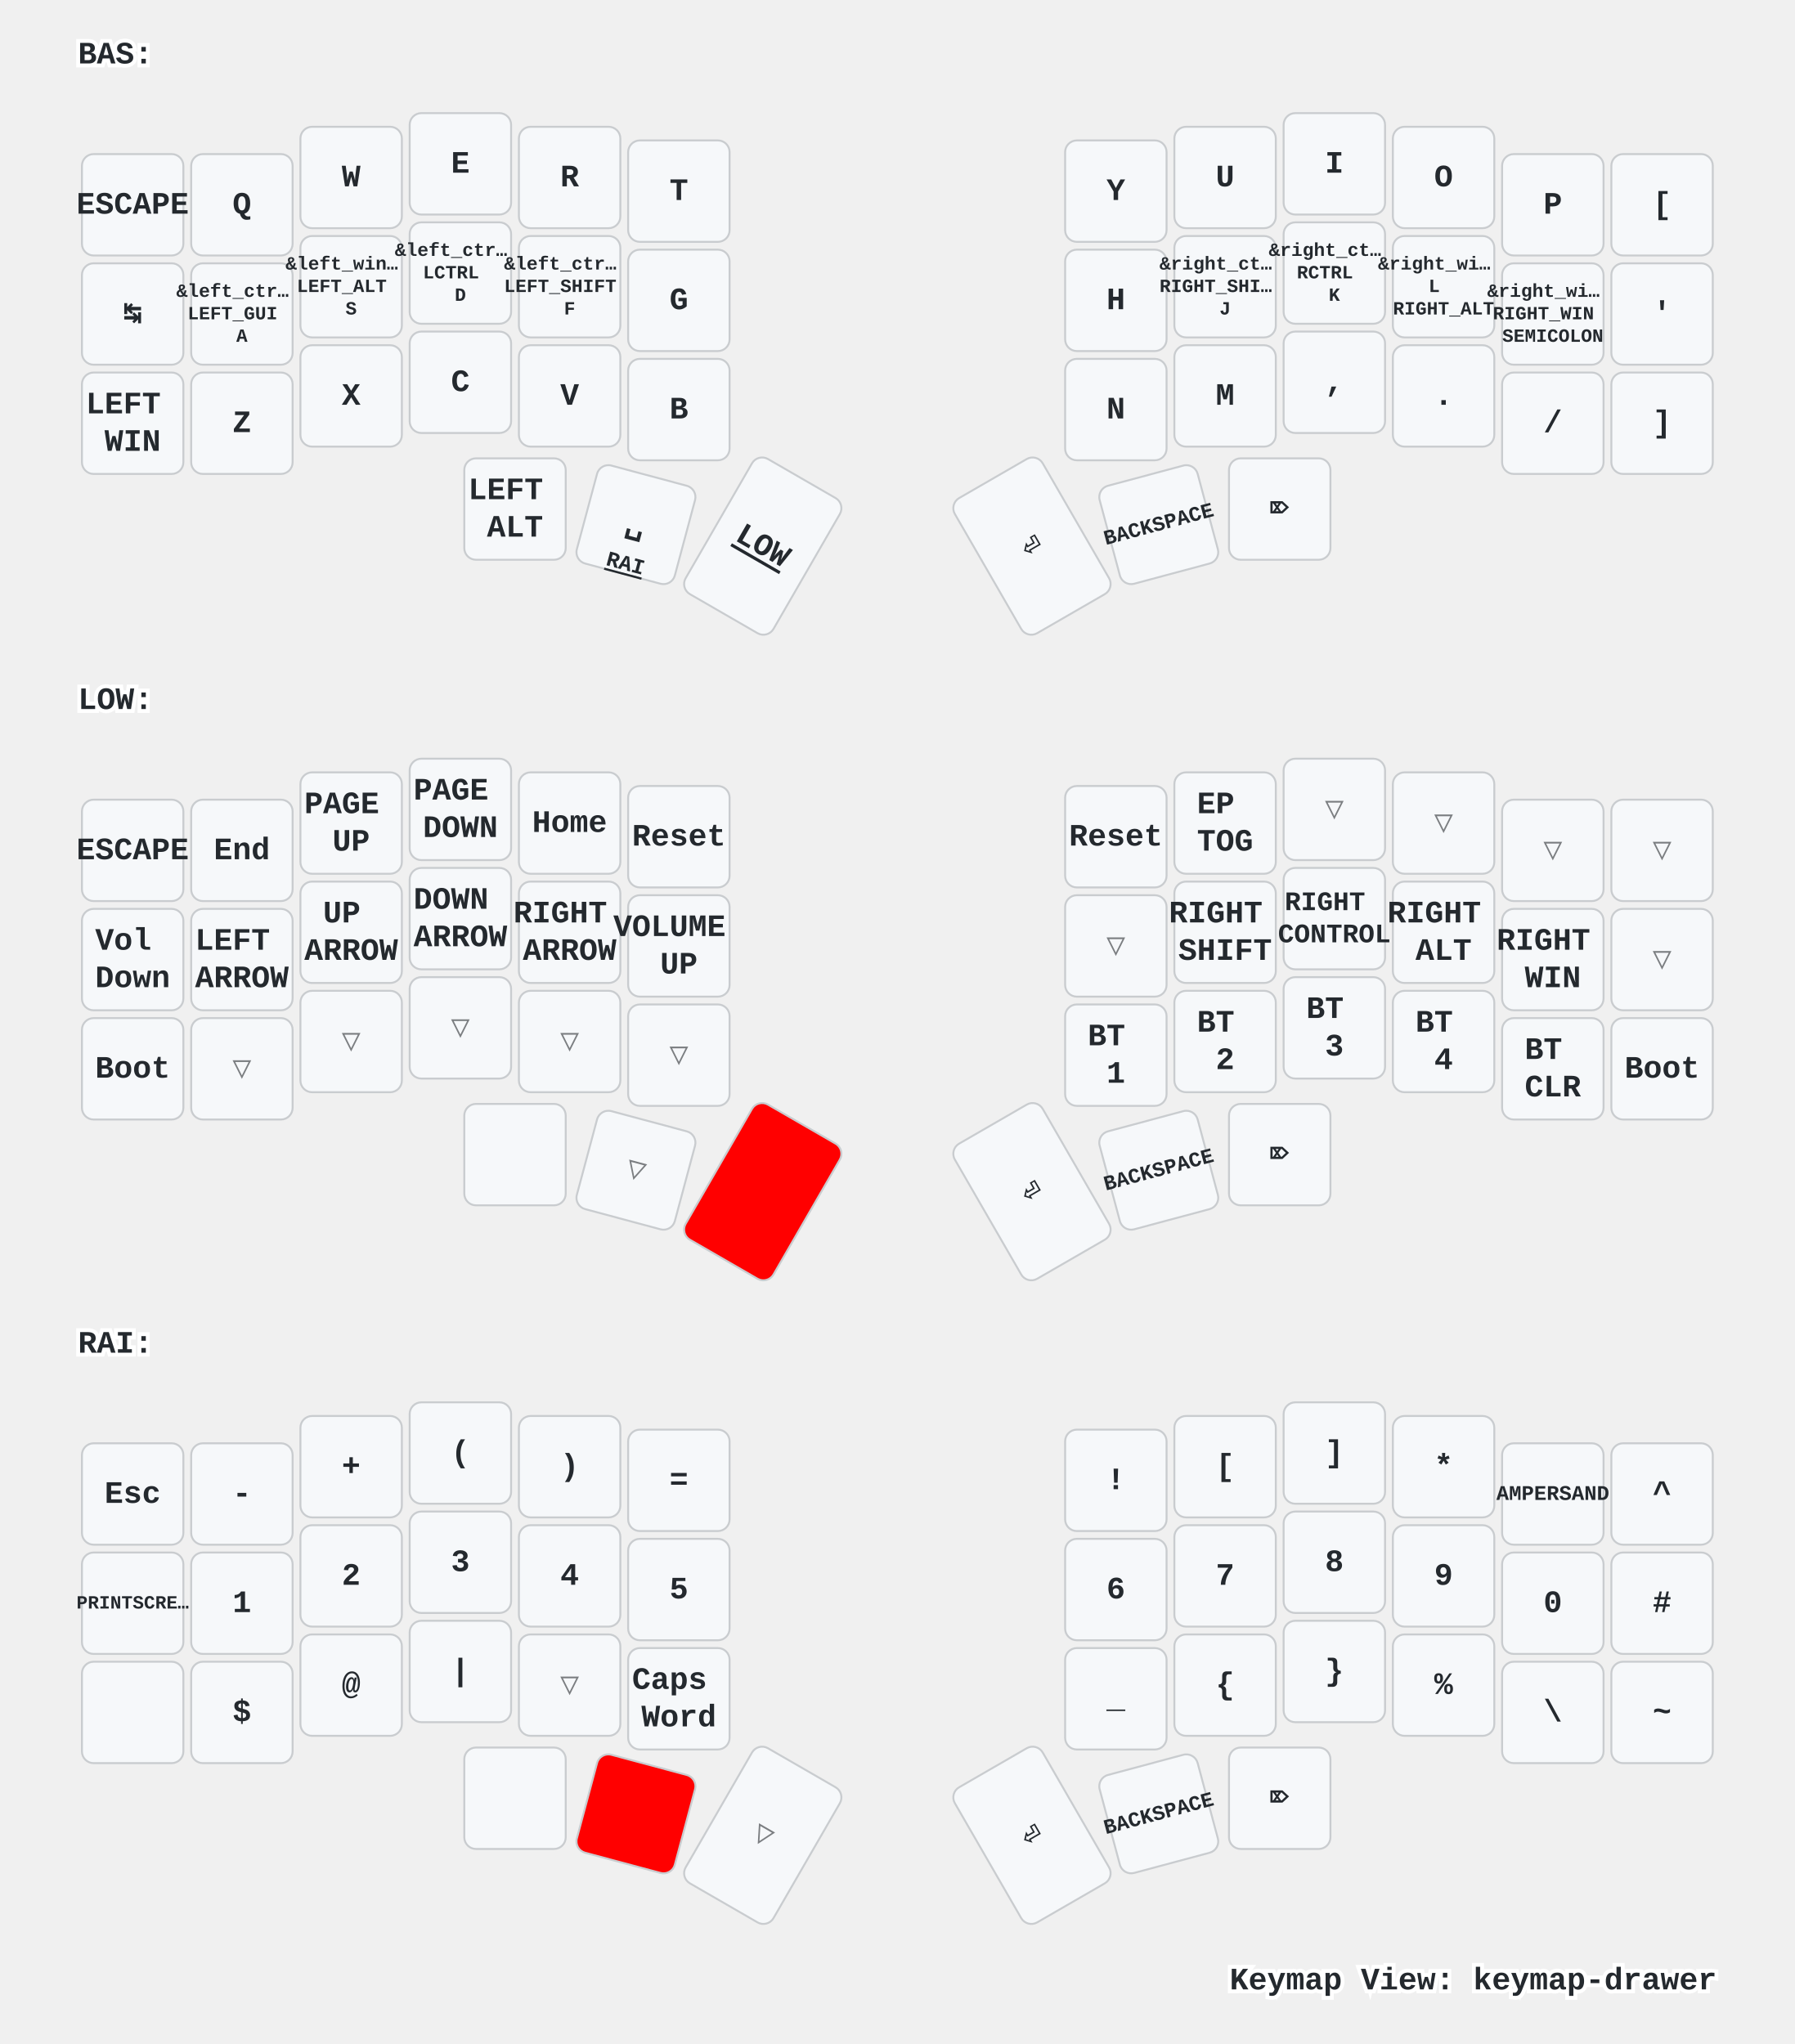
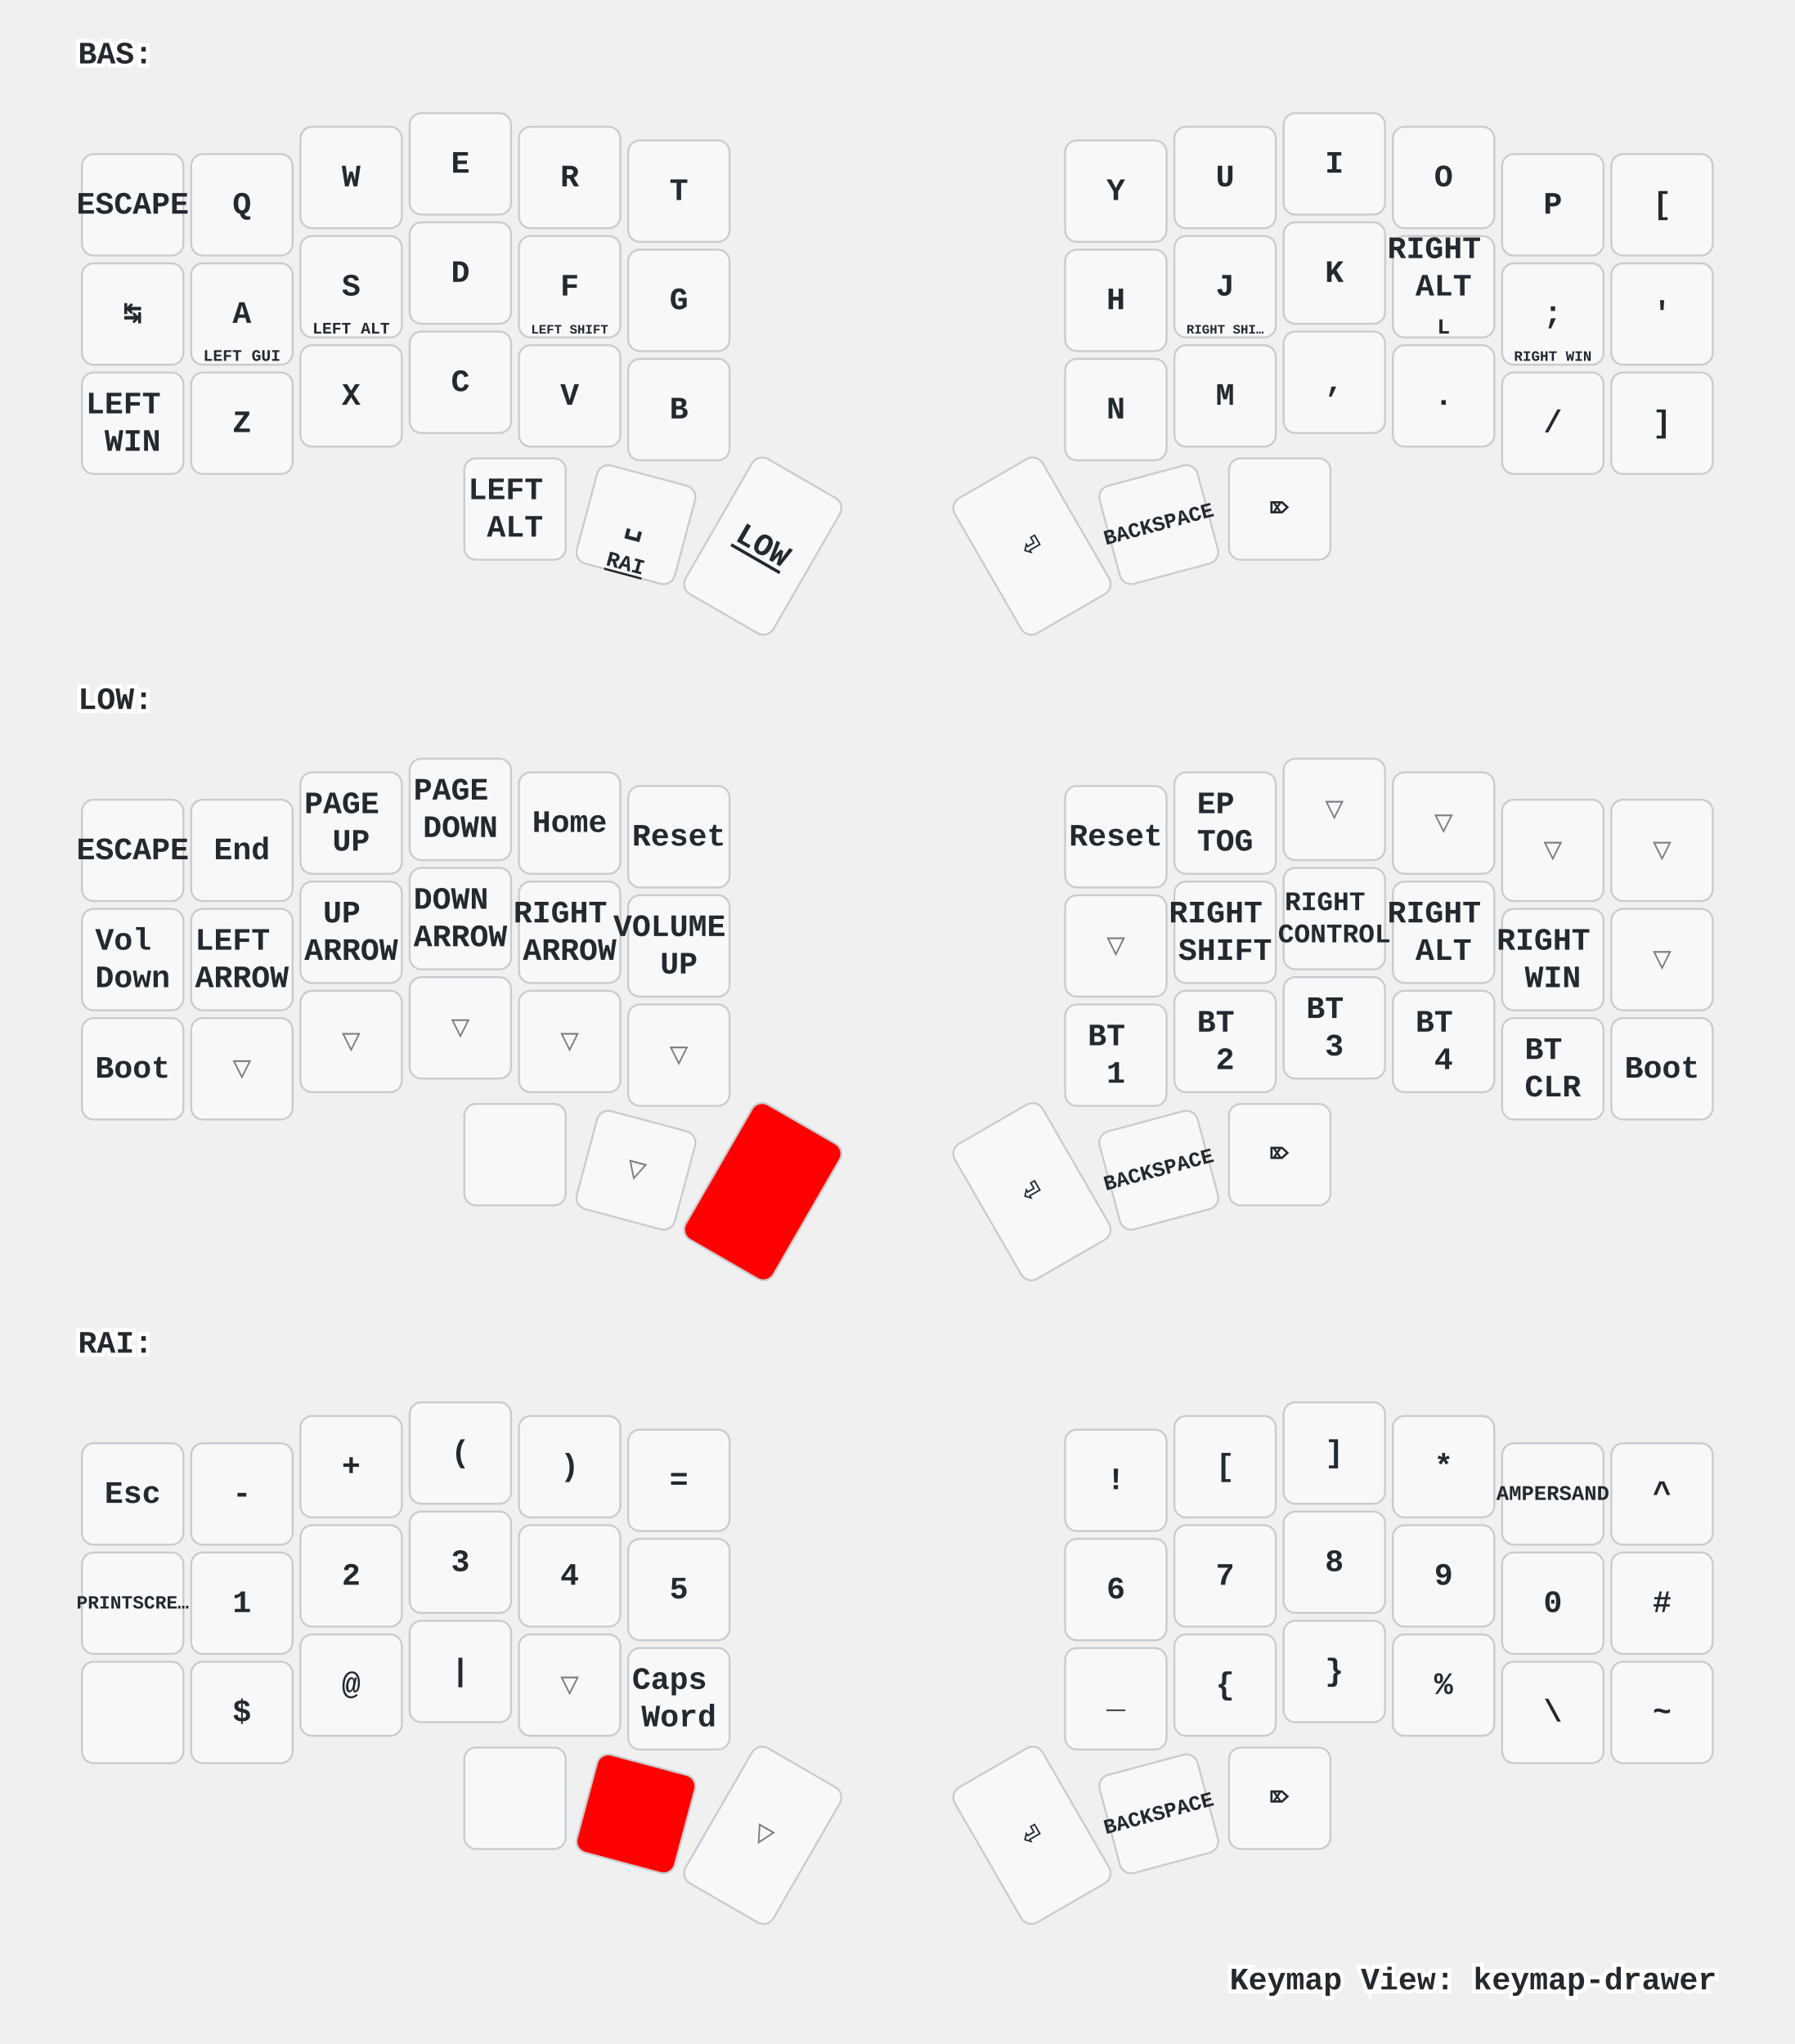
<svg xmlns="http://www.w3.org/2000/svg" xmlns:xlink="http://www.w3.org/1999/xlink" width="920" height="1048" viewBox="0 0 920 1048" class="keymap">
  <defs>/* start glyphs */
<svg id="mdi:apple-keyboard-command">
      <svg id="mdi-apple-keyboard-command" viewBox="0 0 24 24">
        <path d="M6,2A4,4 0 0,1 10,6V8H14V6A4,4 0 0,1 18,2A4,4 0 0,1 22,6A4,4 0 0,1 18,10H16V14H18A4,4 0 0,1 22,18A4,4 0 0,1 18,22A4,4 0 0,1 14,18V16H10V18A4,4 0 0,1 6,22A4,4 0 0,1 2,18A4,4 0 0,1 6,14H8V10H6A4,4 0 0,1 2,6A4,4 0 0,1 6,2M16,18A2,2 0 0,0 18,20A2,2 0 0,0 20,18A2,2 0 0,0 18,16H16V18M14,10H10V14H14V10M6,16A2,2 0 0,0 4,18A2,2 0 0,0 6,20A2,2 0 0,0 8,18V16H6M8,6A2,2 0 0,0 6,4A2,2 0 0,0 4,6A2,2 0 0,0 6,8H8V6M18,8A2,2 0 0,0 20,6A2,2 0 0,0 18,4A2,2 0 0,0 16,6V8H18Z" />
+       </svg>
+     </svg>
+     <svg id="mdi:apple-keyboard-control">
+       <svg id="mdi-apple-keyboard-control" viewBox="0 0 24 24">
+         <path d="M19.78,11.78L18.36,13.19L12,6.83L5.64,13.19L4.22,11.78L12,4L19.78,11.78Z" />
      </svg>
    </svg>
    <svg id="mdi:apple-keyboard-shift">
      <svg id="mdi-apple-keyboard-shift" viewBox="0 0 24 24">
        <path d="M15,18V12H17.17L12,6.83L6.83,12H9V18H15M12,4L22,14H17V20H7V14H2L12,4Z" />
      </svg>
    </svg>
  </defs>/* end glyphs */
<style>/* inherit to force styles through use tags */
svg path {
    fill: inherit;
}

/* font and background color specifications */
svg.keymap {
    font-family: SFMono-Regular,Consolas,Liberation Mono,Menlo,monospace;
    font-size: 14px;
    font-kerning: normal;
    text-rendering: optimizeLegibility;
    fill: #24292e;
}

/* default key styling */
rect.key {
    fill: #f6f8fa;
}

rect.key, rect.combo {
    stroke: #c9cccf;
    stroke-width: 1;
}

/* default key side styling, only used is draw_key_sides is set */
rect.side {
    filter: brightness(90%);
}

/* color accent for combo boxes */
rect.combo, rect.combo-separate {
    fill: #cdf;
}

/* color accent for held keys */
rect.held, rect.combo.held {
    fill: #fdd;
}

/* color accent for ghost (optional) keys */
rect.ghost, rect.combo.ghost {
    stroke-dasharray: 4, 4;
    stroke-width: 2;
}

text {
    text-anchor: middle;
    dominant-baseline: middle;
}

/* styling for layer labels */
text.label {
    font-weight: bold;
    text-anchor: start;
    stroke: white;
    stroke-width: 4;
    paint-order: stroke;
}

/* styling for optional footer */
text.footer {
    text-anchor: end;
    dominant-baseline: auto;
    stroke: white;
    stroke-width: 4;
    paint-order: stroke;
}

/* styling for combo tap, and key non-tap label text */
text.combo, text.hold, text.shifted, text.left, text.right {
    font-size: 11px;
}

text.hold {
    text-anchor: middle;
    dominant-baseline: auto;
}

text.shifted {
    text-anchor: middle;
    dominant-baseline: hanging;
}

text.left {
    text-anchor: start;
}

text.right {
    text-anchor: end;
}

text.layer-activator {
    text-decoration: underline;
}

/* styling for hold/shifted label text in combo box */
text.combo.hold, text.combo.shifted, text.combo.left, text.combo.right {
    font-size: 8px;
}

/* lighter symbol for transparent keys */
text.trans {
    fill: #7b7e81;
}

/* styling for combo dendrons */
path.combo {
    stroke-width: 1;
    stroke: gray;
    fill: none;
}

/* Start Tabler Icons Cleanup */
/* cannot use height/width with glyphs */
.icon-tabler &gt; path {
    fill: inherit;
    stroke: inherit;
    stroke-width: 2;
}
/* hide tabler's default box */
.icon-tabler &gt; path[stroke="none"][fill="none"] {
    visibility: hidden;
}
/* End Tabler Icons Cleanup */

/* For default sytles, see https://github.com/caksoylar/keymap-drawer/blob/main/keymap_drawer/config.py#L85 */

svg.keymap {
  font-family: Ubuntu Mono, Inconsolata, Consolas, Liberation Mono, Menlo, monospace;
  font-size: 16px;
  font-weight: bold;
  text-rendering: optimizeLegibility;
}

/* Color accent for held keys
red = #f00
green = #0f0
blue = #00f
yellow = #ff0
cyan = #0ff
magenta = #f0f
white = #fff
black = #000
grey = #888
light grey = #ccc
#ffc
*/
rect.held, rect.combo.held {
    fill: #f00;
}

/* Technique borrowed and extended from https://github.com/englmaxi/zmk-config/blob/master/keymap-drawer/config.yaml */
.sym_sub_text.tap {
  translate: -5px 2px;
  font-size: 20px;
}
.sym_sub_text.shifted {
  translate: 10px 13px;
  font-size: 10px;
  opacity: 1.0;
}
.combo.sym_sub_text.tap {
  translate: -1px 1px;
}
.combo.sym_sub_text.shifted {
  translate: 7px 5px;
  font-size: 10px;
  opacity: 1.0;
}

/* Toggle */
.toggle.shifted {
  translate: -10px 12px;
}

.toggle.hold {
  translate: 13px -23px;
}

/* Variant for tap-dances */
.tap_dance.tap {
  translate: -7px 0px;
  font-size: 12px;
}
.tap_dance.shifted {
  translate: 7px 17px;
  font-size: 12px;
  opacity: 1.0;
}

/* Variant for symbol next to symbol */
.sym_by_sym.tap {
  translate: -6px 0px;
}
.sym_by_sym.shifted {
  translate: 10px 12px;
  opacity: 1.0;
}

.combo.sym_by_sym.tap {
  translate: -35px 0px;
}
.combo.sym_by_sym.shifted {
  translate: 35px 20px;
  opacity: 1.0;
}

.combo.sym_by_sym.hold {
  visibility: hidden;
}

/* hide hold box for combo sym_by_sym */
.combo.sym_by_sym.hold &gt; path[stroke="none"][fill="none"] {
  visibility: hidden;
}
</style>
  <g transform="translate(40, 0)" class="layer-BAS">
    <text x="0" y="28" class="label" id="BAS">BAS:</text>
    <g transform="translate(0, 56)">
      <g transform="translate(28, 49)" class="key keypos-0">
        <rect rx="6" ry="6" x="-26" y="-26" width="52" height="52" class="key" />
        <text x="0" y="0" class="key tap">ESCAPE</text>
      </g>
      <g transform="translate(84, 49)" class="key keypos-1">
        <rect rx="6" ry="6" x="-26" y="-26" width="52" height="52" class="key" />
        <text x="0" y="0" class="key tap">Q</text>
      </g>
      <g transform="translate(140, 35)" class="key keypos-2">
        <rect rx="6" ry="6" x="-26" y="-26" width="52" height="52" class="key" />
        <text x="0" y="0" class="key tap">W</text>
      </g>
      <g transform="translate(196, 28)" class="key keypos-3">
        <rect rx="6" ry="6" x="-26" y="-26" width="52" height="52" class="key" />
        <text x="0" y="0" class="key tap">E</text>
      </g>
      <g transform="translate(252, 35)" class="key keypos-4">
        <rect rx="6" ry="6" x="-26" y="-26" width="52" height="52" class="key" />
        <text x="0" y="0" class="key tap">R</text>
      </g>
      <g transform="translate(308, 42)" class="key keypos-5">
        <rect rx="6" ry="6" x="-26" y="-26" width="52" height="52" class="key" />
        <text x="0" y="0" class="key tap">T</text>
      </g>
      <g transform="translate(532, 42)" class="key keypos-6">
        <rect rx="6" ry="6" x="-26" y="-26" width="52" height="52" class="key" />
        <text x="0" y="0" class="key tap">Y</text>
      </g>
      <g transform="translate(588, 35)" class="key keypos-7">
        <rect rx="6" ry="6" x="-26" y="-26" width="52" height="52" class="key" />
        <text x="0" y="0" class="key tap">U</text>
      </g>
      <g transform="translate(644, 28)" class="key keypos-8">
        <rect rx="6" ry="6" x="-26" y="-26" width="52" height="52" class="key" />
        <text x="0" y="0" class="key tap">I</text>
      </g>
      <g transform="translate(700, 35)" class="key keypos-9">
        <rect rx="6" ry="6" x="-26" y="-26" width="52" height="52" class="key" />
        <text x="0" y="0" class="key tap">O</text>
      </g>
      <g transform="translate(756, 49)" class="key keypos-10">
        <rect rx="6" ry="6" x="-26" y="-26" width="52" height="52" class="key" />
        <text x="0" y="0" class="key tap">P</text>
      </g>
      <g transform="translate(812, 49)" class="key keypos-11">
        <rect rx="6" ry="6" x="-26" y="-26" width="52" height="52" class="key" />
        <text x="0" y="0" class="key tap">[</text>
      </g>
      <g transform="translate(28, 105)" class="key keypos-12">
        <rect rx="6" ry="6" x="-26" y="-26" width="52" height="52" class="key" />
        <text x="0" y="0" class="key tap">↹</text>
      </g>
      <g transform="translate(84, 105)" class="key keypos-13">
        <rect rx="6" ry="6" x="-26" y="-26" width="52" height="52" class="key" />
-         <text x="0" y="0" class="key tap">
-           <tspan x="0" dy="-1.2em" style="font-size: 60%">&amp;left_ctr…</tspan>
-           <tspan x="0" dy="1.2em" style="font-size: 60%">LEFT_GUI</tspan>
-           <tspan x="0" dy="1.2em" style="font-size: 60%">A</tspan>
+         <text x="0" y="0" class="key tap">A</text>
+         <text x="0" y="24" class="key hold">
+           <tspan style="font-size: 75%">LEFT GUI</tspan>
        </text>
      </g>
      <g transform="translate(140, 91)" class="key keypos-14">
        <rect rx="6" ry="6" x="-26" y="-26" width="52" height="52" class="key" />
-         <text x="0" y="0" class="key tap">
-           <tspan x="0" dy="-1.2em" style="font-size: 60%">&amp;left_win…</tspan>
-           <tspan x="0" dy="1.2em" style="font-size: 60%">LEFT_ALT</tspan>
-           <tspan x="0" dy="1.2em" style="font-size: 60%">S</tspan>
+         <text x="0" y="0" class="key tap">S</text>
+         <text x="0" y="24" class="key hold">
+           <tspan style="font-size: 75%">LEFT ALT</tspan>
        </text>
      </g>
      <g transform="translate(196, 84)" class="key keypos-15">
        <rect rx="6" ry="6" x="-26" y="-26" width="52" height="52" class="key" />
-         <text x="0" y="0" class="key tap">
-           <tspan x="0" dy="-1.2em" style="font-size: 60%">&amp;left_ctr…</tspan>
-           <tspan x="0" dy="1.2em" style="font-size: 60%">LCTRL</tspan>
-           <tspan x="0" dy="1.2em" style="font-size: 60%">D</tspan>
-         </text>
+         <text x="0" y="0" class="key tap">D</text>
+         <use href="#mdi:apple-keyboard-control" xlink:href="#mdi:apple-keyboard-control" x="-8" y="9" height="15" width="15.0" class="key hold glyph mdi:apple-keyboard-control" />
      </g>
      <g transform="translate(252, 91)" class="key keypos-16">
        <rect rx="6" ry="6" x="-26" y="-26" width="52" height="52" class="key" />
-         <text x="0" y="0" class="key tap">
-           <tspan x="0" dy="-1.2em" style="font-size: 60%">&amp;left_ctr…</tspan>
-           <tspan x="0" dy="1.2em" style="font-size: 60%">LEFT_SHIFT</tspan>
-           <tspan x="0" dy="1.2em" style="font-size: 60%">F</tspan>
+         <text x="0" y="0" class="key tap">F</text>
+         <text x="0" y="24" class="key hold">
+           <tspan style="font-size: 60%">LEFT SHIFT</tspan>
        </text>
      </g>
      <g transform="translate(308, 98)" class="key keypos-17">
        <rect rx="6" ry="6" x="-26" y="-26" width="52" height="52" class="key" />
        <text x="0" y="0" class="key tap">G</text>
      </g>
      <g transform="translate(532, 98)" class="key keypos-18">
        <rect rx="6" ry="6" x="-26" y="-26" width="52" height="52" class="key" />
        <text x="0" y="0" class="key tap">H</text>
      </g>
      <g transform="translate(588, 91)" class="key keypos-19">
        <rect rx="6" ry="6" x="-26" y="-26" width="52" height="52" class="key" />
-         <text x="0" y="0" class="key tap">
-           <tspan x="0" dy="-1.2em" style="font-size: 60%">&amp;right_ct…</tspan>
-           <tspan x="0" dy="1.2em" style="font-size: 60%">RIGHT_SHI…</tspan>
-           <tspan x="0" dy="1.2em" style="font-size: 60%">J</tspan>
+         <text x="0" y="0" class="key tap">J</text>
+         <text x="0" y="24" class="key hold">
+           <tspan style="font-size: 60%">RIGHT SHI…</tspan>
        </text>
      </g>
      <g transform="translate(644, 84)" class="key keypos-20">
        <rect rx="6" ry="6" x="-26" y="-26" width="52" height="52" class="key" />
-         <text x="0" y="0" class="key tap">
-           <tspan x="0" dy="-1.2em" style="font-size: 60%">&amp;right_ct…</tspan>
-           <tspan x="0" dy="1.2em" style="font-size: 60%">RCTRL</tspan>
-           <tspan x="0" dy="1.2em" style="font-size: 60%">K</tspan>
-         </text>
+         <text x="0" y="0" class="key tap">K</text>
+         <use href="#mdi:apple-keyboard-control" xlink:href="#mdi:apple-keyboard-control" x="-8" y="9" height="15" width="15.0" class="key hold glyph mdi:apple-keyboard-control" />
      </g>
      <g transform="translate(700, 91)" class="key keypos-21">
        <rect rx="6" ry="6" x="-26" y="-26" width="52" height="52" class="key" />
        <text x="0" y="0" class="key tap">
-           <tspan x="0" dy="-1.2em" style="font-size: 60%">&amp;right_wi…</tspan>
-           <tspan x="0" dy="1.2em" style="font-size: 60%">L</tspan>
-           <tspan x="0" dy="1.2em" style="font-size: 60%">RIGHT_ALT</tspan>
-         </text>
+           <tspan x="0" dy="-1.2em">RIGHT</tspan>
+           <tspan x="0" dy="1.2em">ALT</tspan>
+         </text>
+         <text x="0" y="24" class="key hold">L</text>
      </g>
      <g transform="translate(756, 105)" class="key keypos-22">
        <rect rx="6" ry="6" x="-26" y="-26" width="52" height="52" class="key" />
-         <text x="0" y="0" class="key tap">
-           <tspan x="0" dy="-1.2em" style="font-size: 60%">&amp;right_wi…</tspan>
-           <tspan x="0" dy="1.2em" style="font-size: 60%">RIGHT_WIN</tspan>
-           <tspan x="0" dy="1.2em" style="font-size: 60%">SEMICOLON</tspan>
+         <text x="0" y="0" class="key tap">;</text>
+         <text x="0" y="24" class="key hold">
+           <tspan style="font-size: 67%">RIGHT WIN</tspan>
        </text>
      </g>
      <g transform="translate(812, 105)" class="key keypos-23">
        <rect rx="6" ry="6" x="-26" y="-26" width="52" height="52" class="key" />
        <text x="0" y="0" class="key tap">'</text>
      </g>
      <g transform="translate(28, 161)" class="key keypos-24">
        <rect rx="6" ry="6" x="-26" y="-26" width="52" height="52" class="key" />
        <text x="0" y="0" class="key tap">
          <tspan x="0" dy="-0.6em">LEFT</tspan>
          <tspan x="0" dy="1.2em">WIN</tspan>
        </text>
      </g>
      <g transform="translate(84, 161)" class="key keypos-25">
        <rect rx="6" ry="6" x="-26" y="-26" width="52" height="52" class="key" />
        <text x="0" y="0" class="key tap">Z</text>
      </g>
      <g transform="translate(140, 147)" class="key keypos-26">
        <rect rx="6" ry="6" x="-26" y="-26" width="52" height="52" class="key" />
        <text x="0" y="0" class="key tap">X</text>
      </g>
      <g transform="translate(196, 140)" class="key keypos-27">
        <rect rx="6" ry="6" x="-26" y="-26" width="52" height="52" class="key" />
        <text x="0" y="0" class="key tap">C</text>
      </g>
      <g transform="translate(252, 147)" class="key keypos-28">
        <rect rx="6" ry="6" x="-26" y="-26" width="52" height="52" class="key" />
        <text x="0" y="0" class="key tap">V</text>
      </g>
      <g transform="translate(308, 154)" class="key keypos-29">
        <rect rx="6" ry="6" x="-26" y="-26" width="52" height="52" class="key" />
        <text x="0" y="0" class="key tap">B</text>
      </g>
      <g transform="translate(532, 154)" class="key keypos-30">
        <rect rx="6" ry="6" x="-26" y="-26" width="52" height="52" class="key" />
        <text x="0" y="0" class="key tap">N</text>
      </g>
      <g transform="translate(588, 147)" class="key keypos-31">
        <rect rx="6" ry="6" x="-26" y="-26" width="52" height="52" class="key" />
        <text x="0" y="0" class="key tap">M</text>
      </g>
      <g transform="translate(644, 140)" class="key keypos-32">
        <rect rx="6" ry="6" x="-26" y="-26" width="52" height="52" class="key" />
        <text x="0" y="0" class="key tap">,</text>
      </g>
      <g transform="translate(700, 147)" class="key keypos-33">
        <rect rx="6" ry="6" x="-26" y="-26" width="52" height="52" class="key" />
        <text x="0" y="0" class="key tap">.</text>
      </g>
      <g transform="translate(756, 161)" class="key keypos-34">
        <rect rx="6" ry="6" x="-26" y="-26" width="52" height="52" class="key" />
        <text x="0" y="0" class="key tap">/</text>
      </g>
      <g transform="translate(812, 161)" class="key keypos-35">
        <rect rx="6" ry="6" x="-26" y="-26" width="52" height="52" class="key" />
        <text x="0" y="0" class="key tap">]</text>
      </g>
      <g transform="translate(224, 205)" class="key keypos-36">
        <rect rx="6" ry="6" x="-26" y="-26" width="52" height="52" class="key" />
        <text x="0" y="0" class="key tap">
          <tspan x="0" dy="-0.6em">LEFT</tspan>
          <tspan x="0" dy="1.2em">ALT</tspan>
        </text>
      </g>
      <g transform="translate(286, 213) rotate(15.0)" class="key keypos-37">
        <rect rx="6" ry="6" x="-26" y="-26" width="52" height="52" class="key" />
        <text x="0" y="0" class="key tap">␣</text>
        <a href="#RAI">
          <text x="0" y="24" class="key hold layer-activator">RAI</text>
        </a>
      </g>
      <g transform="translate(351, 224) rotate(30.0)" class="key keypos-38">
        <rect rx="6" ry="6" x="-26" y="-40" width="52" height="80" class="key" />
        <a href="#LOW">
          <text x="0" y="0" class="key tap layer-activator">LOW</text>
        </a>
      </g>
      <g transform="translate(489, 224) rotate(-30.0)" class="key keypos-39">
        <rect rx="6" ry="6" x="-26" y="-40" width="52" height="80" class="key" />
        <text x="0" y="0" class="key tap">⏎</text>
      </g>
      <g transform="translate(554, 213) rotate(-15.0)" class="key keypos-40">
        <rect rx="6" ry="6" x="-26" y="-26" width="52" height="52" class="key" />
        <text x="0" y="0" class="key tap">
          <tspan style="font-size: 67%">BACKSPACE</tspan>
        </text>
      </g>
      <g transform="translate(616, 205)" class="key keypos-41">
        <rect rx="6" ry="6" x="-26" y="-26" width="52" height="52" class="key" />
        <text x="0" y="0" class="key tap">⌦</text>
      </g>
    </g>
  </g>
  <g transform="translate(40, 331)" class="layer-LOW">
    <text x="0" y="28" class="label" id="LOW">LOW:</text>
    <g transform="translate(0, 56)">
      <g transform="translate(28, 49)" class="key keypos-0">
        <rect rx="6" ry="6" x="-26" y="-26" width="52" height="52" class="key" />
        <text x="0" y="0" class="key tap">ESCAPE</text>
      </g>
      <g transform="translate(84, 49)" class="key keypos-1">
        <rect rx="6" ry="6" x="-26" y="-26" width="52" height="52" class="key" />
        <text x="0" y="0" class="key tap">End</text>
      </g>
      <g transform="translate(140, 35)" class="key keypos-2">
        <rect rx="6" ry="6" x="-26" y="-26" width="52" height="52" class="key" />
        <text x="0" y="0" class="key tap">
          <tspan x="0" dy="-0.6em">PAGE</tspan>
          <tspan x="0" dy="1.2em">UP</tspan>
        </text>
      </g>
      <g transform="translate(196, 28)" class="key keypos-3">
        <rect rx="6" ry="6" x="-26" y="-26" width="52" height="52" class="key" />
        <text x="0" y="0" class="key tap">
          <tspan x="0" dy="-0.6em">PAGE</tspan>
          <tspan x="0" dy="1.2em">DOWN</tspan>
        </text>
      </g>
      <g transform="translate(252, 35)" class="key keypos-4">
        <rect rx="6" ry="6" x="-26" y="-26" width="52" height="52" class="key" />
        <text x="0" y="0" class="key tap">Home</text>
      </g>
      <g transform="translate(308, 42)" class="key keypos-5">
        <rect rx="6" ry="6" x="-26" y="-26" width="52" height="52" class="key" />
        <text x="0" y="0" class="key tap">Reset</text>
      </g>
      <g transform="translate(532, 42)" class="key keypos-6">
        <rect rx="6" ry="6" x="-26" y="-26" width="52" height="52" class="key" />
        <text x="0" y="0" class="key tap">Reset</text>
      </g>
      <g transform="translate(588, 35)" class="key keypos-7">
        <rect rx="6" ry="6" x="-26" y="-26" width="52" height="52" class="key" />
        <text x="0" y="0" class="key tap">
          <tspan x="0" dy="-0.6em">EP</tspan>
          <tspan x="0" dy="1.2em">TOG</tspan>
        </text>
      </g>
      <g transform="translate(644, 28)" class="key trans keypos-8">
        <rect rx="6" ry="6" x="-26" y="-26" width="52" height="52" class="key trans" />
        <text x="0" y="0" class="key trans tap">▽</text>
      </g>
      <g transform="translate(700, 35)" class="key trans keypos-9">
        <rect rx="6" ry="6" x="-26" y="-26" width="52" height="52" class="key trans" />
        <text x="0" y="0" class="key trans tap">▽</text>
      </g>
      <g transform="translate(756, 49)" class="key trans keypos-10">
        <rect rx="6" ry="6" x="-26" y="-26" width="52" height="52" class="key trans" />
        <text x="0" y="0" class="key trans tap">▽</text>
      </g>
      <g transform="translate(812, 49)" class="key trans keypos-11">
        <rect rx="6" ry="6" x="-26" y="-26" width="52" height="52" class="key trans" />
        <text x="0" y="0" class="key trans tap">▽</text>
      </g>
      <g transform="translate(28, 105)" class="key keypos-12">
        <rect rx="6" ry="6" x="-26" y="-26" width="52" height="52" class="key" />
        <text x="0" y="0" class="key tap">
          <tspan x="0" dy="-0.6em">Vol</tspan>
          <tspan x="0" dy="1.2em">Down</tspan>
        </text>
      </g>
      <g transform="translate(84, 105)" class="key keypos-13">
        <rect rx="6" ry="6" x="-26" y="-26" width="52" height="52" class="key" />
        <text x="0" y="0" class="key tap">
          <tspan x="0" dy="-0.6em">LEFT</tspan>
          <tspan x="0" dy="1.2em">ARROW</tspan>
        </text>
      </g>
      <g transform="translate(140, 91)" class="key keypos-14">
        <rect rx="6" ry="6" x="-26" y="-26" width="52" height="52" class="key" />
        <text x="0" y="0" class="key tap">
          <tspan x="0" dy="-0.6em">UP</tspan>
          <tspan x="0" dy="1.2em">ARROW</tspan>
        </text>
      </g>
      <g transform="translate(196, 84)" class="key keypos-15">
        <rect rx="6" ry="6" x="-26" y="-26" width="52" height="52" class="key" />
        <text x="0" y="0" class="key tap">
          <tspan x="0" dy="-0.6em">DOWN</tspan>
          <tspan x="0" dy="1.2em">ARROW</tspan>
        </text>
      </g>
      <g transform="translate(252, 91)" class="key keypos-16">
        <rect rx="6" ry="6" x="-26" y="-26" width="52" height="52" class="key" />
        <text x="0" y="0" class="key tap">
          <tspan x="0" dy="-0.6em">RIGHT</tspan>
          <tspan x="0" dy="1.2em">ARROW</tspan>
        </text>
      </g>
      <g transform="translate(308, 98)" class="key keypos-17">
        <rect rx="6" ry="6" x="-26" y="-26" width="52" height="52" class="key" />
        <text x="0" y="0" class="key tap">
          <tspan x="0" dy="-0.6em">VOLUME</tspan>
          <tspan x="0" dy="1.2em">UP</tspan>
        </text>
      </g>
      <g transform="translate(532, 98)" class="key trans keypos-18">
        <rect rx="6" ry="6" x="-26" y="-26" width="52" height="52" class="key trans" />
        <text x="0" y="0" class="key trans tap">▽</text>
      </g>
      <g transform="translate(588, 91)" class="key keypos-19">
        <rect rx="6" ry="6" x="-26" y="-26" width="52" height="52" class="key" />
        <text x="0" y="0" class="key tap">
          <tspan x="0" dy="-0.6em">RIGHT</tspan>
          <tspan x="0" dy="1.2em">SHIFT</tspan>
        </text>
      </g>
      <g transform="translate(644, 84)" class="key keypos-20">
        <rect rx="6" ry="6" x="-26" y="-26" width="52" height="52" class="key" />
        <text x="0" y="0" class="key tap">
          <tspan x="0" dy="-0.6em" style="font-size: 86%">RIGHT</tspan>
          <tspan x="0" dy="1.2em" style="font-size: 86%">CONTROL</tspan>
        </text>
      </g>
      <g transform="translate(700, 91)" class="key keypos-21">
        <rect rx="6" ry="6" x="-26" y="-26" width="52" height="52" class="key" />
        <text x="0" y="0" class="key tap">
          <tspan x="0" dy="-0.6em">RIGHT</tspan>
          <tspan x="0" dy="1.2em">ALT</tspan>
        </text>
      </g>
      <g transform="translate(756, 105)" class="key keypos-22">
        <rect rx="6" ry="6" x="-26" y="-26" width="52" height="52" class="key" />
        <text x="0" y="0" class="key tap">
          <tspan x="0" dy="-0.6em">RIGHT</tspan>
          <tspan x="0" dy="1.2em">WIN</tspan>
        </text>
      </g>
      <g transform="translate(812, 105)" class="key trans keypos-23">
        <rect rx="6" ry="6" x="-26" y="-26" width="52" height="52" class="key trans" />
        <text x="0" y="0" class="key trans tap">▽</text>
      </g>
      <g transform="translate(28, 161)" class="key keypos-24">
        <rect rx="6" ry="6" x="-26" y="-26" width="52" height="52" class="key" />
        <text x="0" y="0" class="key tap">Boot</text>
      </g>
      <g transform="translate(84, 161)" class="key trans keypos-25">
        <rect rx="6" ry="6" x="-26" y="-26" width="52" height="52" class="key trans" />
        <text x="0" y="0" class="key trans tap">▽</text>
      </g>
      <g transform="translate(140, 147)" class="key trans keypos-26">
        <rect rx="6" ry="6" x="-26" y="-26" width="52" height="52" class="key trans" />
        <text x="0" y="0" class="key trans tap">▽</text>
      </g>
      <g transform="translate(196, 140)" class="key trans keypos-27">
        <rect rx="6" ry="6" x="-26" y="-26" width="52" height="52" class="key trans" />
        <text x="0" y="0" class="key trans tap">▽</text>
      </g>
      <g transform="translate(252, 147)" class="key trans keypos-28">
        <rect rx="6" ry="6" x="-26" y="-26" width="52" height="52" class="key trans" />
        <text x="0" y="0" class="key trans tap">▽</text>
      </g>
      <g transform="translate(308, 154)" class="key trans keypos-29">
        <rect rx="6" ry="6" x="-26" y="-26" width="52" height="52" class="key trans" />
        <text x="0" y="0" class="key trans tap">▽</text>
      </g>
      <g transform="translate(532, 154)" class="key keypos-30">
        <rect rx="6" ry="6" x="-26" y="-26" width="52" height="52" class="key" />
        <text x="0" y="0" class="key tap">
          <tspan x="0" dy="-0.6em">BT</tspan>
          <tspan x="0" dy="1.2em">1</tspan>
        </text>
      </g>
      <g transform="translate(588, 147)" class="key keypos-31">
        <rect rx="6" ry="6" x="-26" y="-26" width="52" height="52" class="key" />
        <text x="0" y="0" class="key tap">
          <tspan x="0" dy="-0.6em">BT</tspan>
          <tspan x="0" dy="1.2em">2</tspan>
        </text>
      </g>
      <g transform="translate(644, 140)" class="key keypos-32">
        <rect rx="6" ry="6" x="-26" y="-26" width="52" height="52" class="key" />
        <text x="0" y="0" class="key tap">
          <tspan x="0" dy="-0.6em">BT</tspan>
          <tspan x="0" dy="1.2em">3</tspan>
        </text>
      </g>
      <g transform="translate(700, 147)" class="key keypos-33">
        <rect rx="6" ry="6" x="-26" y="-26" width="52" height="52" class="key" />
        <text x="0" y="0" class="key tap">
          <tspan x="0" dy="-0.6em">BT</tspan>
          <tspan x="0" dy="1.2em">4</tspan>
        </text>
      </g>
      <g transform="translate(756, 161)" class="key keypos-34">
        <rect rx="6" ry="6" x="-26" y="-26" width="52" height="52" class="key" />
        <text x="0" y="0" class="key tap">
          <tspan x="0" dy="-0.6em">BT</tspan>
          <tspan x="0" dy="1.2em">CLR</tspan>
        </text>
      </g>
      <g transform="translate(812, 161)" class="key keypos-35">
        <rect rx="6" ry="6" x="-26" y="-26" width="52" height="52" class="key" />
        <text x="0" y="0" class="key tap">Boot</text>
      </g>
      <g transform="translate(224, 205)" class="key keypos-36">
        <rect rx="6" ry="6" x="-26" y="-26" width="52" height="52" class="key" />
        <use href="#mdi:apple-keyboard-command" xlink:href="#mdi:apple-keyboard-command" x="-9" y="-9" height="18" width="18.0" class="key tap glyph mdi:apple-keyboard-command" />
      </g>
      <g transform="translate(286, 213) rotate(15.0)" class="key trans keypos-37">
        <rect rx="6" ry="6" x="-26" y="-26" width="52" height="52" class="key trans" />
        <text x="0" y="0" class="key trans tap">▽</text>
      </g>
      <g transform="translate(351, 224) rotate(30.0)" class="key held keypos-38">
        <rect rx="6" ry="6" x="-26" y="-40" width="52" height="80" class="key held" />
      </g>
      <g transform="translate(489, 224) rotate(-30.0)" class="key keypos-39">
        <rect rx="6" ry="6" x="-26" y="-40" width="52" height="80" class="key" />
        <text x="0" y="0" class="key tap">⏎</text>
      </g>
      <g transform="translate(554, 213) rotate(-15.0)" class="key keypos-40">
        <rect rx="6" ry="6" x="-26" y="-26" width="52" height="52" class="key" />
        <text x="0" y="0" class="key tap">
          <tspan style="font-size: 67%">BACKSPACE</tspan>
        </text>
      </g>
      <g transform="translate(616, 205)" class="key keypos-41">
        <rect rx="6" ry="6" x="-26" y="-26" width="52" height="52" class="key" />
        <text x="0" y="0" class="key tap">⌦</text>
      </g>
    </g>
  </g>
  <g transform="translate(40, 661)" class="layer-RAI">
    <text x="0" y="28" class="label" id="RAI">RAI:</text>
    <g transform="translate(0, 56)">
      <g transform="translate(28, 49)" class="key keypos-0">
        <rect rx="6" ry="6" x="-26" y="-26" width="52" height="52" class="key" />
        <text x="0" y="0" class="key tap">Esc</text>
      </g>
      <g transform="translate(84, 49)" class="key keypos-1">
        <rect rx="6" ry="6" x="-26" y="-26" width="52" height="52" class="key" />
        <text x="0" y="0" class="key tap">-</text>
      </g>
      <g transform="translate(140, 35)" class="key keypos-2">
        <rect rx="6" ry="6" x="-26" y="-26" width="52" height="52" class="key" />
        <text x="0" y="0" class="key tap">+</text>
      </g>
      <g transform="translate(196, 28)" class="key keypos-3">
        <rect rx="6" ry="6" x="-26" y="-26" width="52" height="52" class="key" />
        <text x="0" y="0" class="key tap">(</text>
      </g>
      <g transform="translate(252, 35)" class="key keypos-4">
        <rect rx="6" ry="6" x="-26" y="-26" width="52" height="52" class="key" />
        <text x="0" y="0" class="key tap">)</text>
      </g>
      <g transform="translate(308, 42)" class="key keypos-5">
        <rect rx="6" ry="6" x="-26" y="-26" width="52" height="52" class="key" />
        <text x="0" y="0" class="key tap">=</text>
      </g>
      <g transform="translate(532, 42)" class="key keypos-6">
        <rect rx="6" ry="6" x="-26" y="-26" width="52" height="52" class="key" />
        <text x="0" y="0" class="key tap">!</text>
      </g>
      <g transform="translate(588, 35)" class="key keypos-7">
        <rect rx="6" ry="6" x="-26" y="-26" width="52" height="52" class="key" />
        <text x="0" y="0" class="key tap">[</text>
      </g>
      <g transform="translate(644, 28)" class="key keypos-8">
        <rect rx="6" ry="6" x="-26" y="-26" width="52" height="52" class="key" />
        <text x="0" y="0" class="key tap">]</text>
      </g>
      <g transform="translate(700, 35)" class="key keypos-9">
        <rect rx="6" ry="6" x="-26" y="-26" width="52" height="52" class="key" />
        <text x="0" y="0" class="key tap">*</text>
      </g>
      <g transform="translate(756, 49)" class="key keypos-10">
        <rect rx="6" ry="6" x="-26" y="-26" width="52" height="52" class="key" />
        <text x="0" y="0" class="key tap">
          <tspan style="font-size: 67%">AMPERSAND</tspan>
        </text>
      </g>
      <g transform="translate(812, 49)" class="key keypos-11">
        <rect rx="6" ry="6" x="-26" y="-26" width="52" height="52" class="key" />
        <text x="0" y="0" class="key tap">^</text>
      </g>
      <g transform="translate(28, 105)" class="key keypos-12">
        <rect rx="6" ry="6" x="-26" y="-26" width="52" height="52" class="key" />
        <text x="0" y="0" class="key tap">
          <tspan style="font-size: 60%">PRINTSCRE…</tspan>
        </text>
      </g>
      <g transform="translate(84, 105)" class="key keypos-13">
        <rect rx="6" ry="6" x="-26" y="-26" width="52" height="52" class="key" />
        <text x="0" y="0" class="key tap">1</text>
      </g>
      <g transform="translate(140, 91)" class="key keypos-14">
        <rect rx="6" ry="6" x="-26" y="-26" width="52" height="52" class="key" />
        <text x="0" y="0" class="key tap">2</text>
      </g>
      <g transform="translate(196, 84)" class="key keypos-15">
        <rect rx="6" ry="6" x="-26" y="-26" width="52" height="52" class="key" />
        <text x="0" y="0" class="key tap">3</text>
      </g>
      <g transform="translate(252, 91)" class="key keypos-16">
        <rect rx="6" ry="6" x="-26" y="-26" width="52" height="52" class="key" />
        <text x="0" y="0" class="key tap">4</text>
      </g>
      <g transform="translate(308, 98)" class="key keypos-17">
        <rect rx="6" ry="6" x="-26" y="-26" width="52" height="52" class="key" />
        <text x="0" y="0" class="key tap">5</text>
      </g>
      <g transform="translate(532, 98)" class="key keypos-18">
        <rect rx="6" ry="6" x="-26" y="-26" width="52" height="52" class="key" />
        <text x="0" y="0" class="key tap">6</text>
      </g>
      <g transform="translate(588, 91)" class="key keypos-19">
        <rect rx="6" ry="6" x="-26" y="-26" width="52" height="52" class="key" />
        <text x="0" y="0" class="key tap">7</text>
      </g>
      <g transform="translate(644, 84)" class="key keypos-20">
        <rect rx="6" ry="6" x="-26" y="-26" width="52" height="52" class="key" />
        <text x="0" y="0" class="key tap">8</text>
      </g>
      <g transform="translate(700, 91)" class="key keypos-21">
        <rect rx="6" ry="6" x="-26" y="-26" width="52" height="52" class="key" />
        <text x="0" y="0" class="key tap">9</text>
      </g>
      <g transform="translate(756, 105)" class="key keypos-22">
        <rect rx="6" ry="6" x="-26" y="-26" width="52" height="52" class="key" />
        <text x="0" y="0" class="key tap">0</text>
      </g>
      <g transform="translate(812, 105)" class="key keypos-23">
        <rect rx="6" ry="6" x="-26" y="-26" width="52" height="52" class="key" />
        <text x="0" y="0" class="key tap">#</text>
      </g>
      <g transform="translate(28, 161)" class="key keypos-24">
        <rect rx="6" ry="6" x="-26" y="-26" width="52" height="52" class="key" />
        <use href="#mdi:apple-keyboard-shift" xlink:href="#mdi:apple-keyboard-shift" x="-9" y="-9" height="18" width="18.0" class="key tap glyph mdi:apple-keyboard-shift" />
      </g>
      <g transform="translate(84, 161)" class="key keypos-25">
        <rect rx="6" ry="6" x="-26" y="-26" width="52" height="52" class="key" />
        <text x="0" y="0" class="key tap">$</text>
      </g>
      <g transform="translate(140, 147)" class="key keypos-26">
        <rect rx="6" ry="6" x="-26" y="-26" width="52" height="52" class="key" />
        <text x="0" y="0" class="key tap">@</text>
      </g>
      <g transform="translate(196, 140)" class="key keypos-27">
        <rect rx="6" ry="6" x="-26" y="-26" width="52" height="52" class="key" />
        <text x="0" y="0" class="key tap">|</text>
      </g>
      <g transform="translate(252, 147)" class="key trans keypos-28">
        <rect rx="6" ry="6" x="-26" y="-26" width="52" height="52" class="key trans" />
        <text x="0" y="0" class="key trans tap">▽</text>
      </g>
      <g transform="translate(308, 154)" class="key keypos-29">
        <rect rx="6" ry="6" x="-26" y="-26" width="52" height="52" class="key" />
        <text x="0" y="0" class="key tap">
          <tspan x="0" dy="-0.6em">Caps</tspan>
          <tspan x="0" dy="1.2em">Word</tspan>
        </text>
      </g>
      <g transform="translate(532, 154)" class="key keypos-30">
        <rect rx="6" ry="6" x="-26" y="-26" width="52" height="52" class="key" />
        <text x="0" y="0" class="key tap">_</text>
      </g>
      <g transform="translate(588, 147)" class="key keypos-31">
        <rect rx="6" ry="6" x="-26" y="-26" width="52" height="52" class="key" />
        <text x="0" y="0" class="key tap">{</text>
      </g>
      <g transform="translate(644, 140)" class="key keypos-32">
        <rect rx="6" ry="6" x="-26" y="-26" width="52" height="52" class="key" />
        <text x="0" y="0" class="key tap">}</text>
      </g>
      <g transform="translate(700, 147)" class="key keypos-33">
        <rect rx="6" ry="6" x="-26" y="-26" width="52" height="52" class="key" />
        <text x="0" y="0" class="key tap">%</text>
      </g>
      <g transform="translate(756, 161)" class="key keypos-34">
        <rect rx="6" ry="6" x="-26" y="-26" width="52" height="52" class="key" />
        <text x="0" y="0" class="key tap">\</text>
      </g>
      <g transform="translate(812, 161)" class="key keypos-35">
        <rect rx="6" ry="6" x="-26" y="-26" width="52" height="52" class="key" />
        <text x="0" y="0" class="key tap">~</text>
      </g>
      <g transform="translate(224, 205)" class="key keypos-36">
        <rect rx="6" ry="6" x="-26" y="-26" width="52" height="52" class="key" />
        <use href="#mdi:apple-keyboard-command" xlink:href="#mdi:apple-keyboard-command" x="-9" y="-9" height="18" width="18.0" class="key tap glyph mdi:apple-keyboard-command" />
      </g>
      <g transform="translate(286, 213) rotate(15.0)" class="key held keypos-37">
        <rect rx="6" ry="6" x="-26" y="-26" width="52" height="52" class="key held" />
      </g>
      <g transform="translate(351, 224) rotate(30.0)" class="key trans keypos-38">
        <rect rx="6" ry="6" x="-26" y="-40" width="52" height="80" class="key trans" />
        <text x="0" y="0" class="key trans tap">▽</text>
      </g>
      <g transform="translate(489, 224) rotate(-30.0)" class="key keypos-39">
        <rect rx="6" ry="6" x="-26" y="-40" width="52" height="80" class="key" />
        <text x="0" y="0" class="key tap">⏎</text>
      </g>
      <g transform="translate(554, 213) rotate(-15.0)" class="key keypos-40">
        <rect rx="6" ry="6" x="-26" y="-26" width="52" height="52" class="key" />
        <text x="0" y="0" class="key tap">
          <tspan style="font-size: 67%">BACKSPACE</tspan>
        </text>
      </g>
      <g transform="translate(616, 205)" class="key keypos-41">
        <rect rx="6" ry="6" x="-26" y="-26" width="52" height="52" class="key" />
        <text x="0" y="0" class="key tap">⌦</text>
      </g>
    </g>
  </g>
  <text x="880.0" y="1020.0" class="footer">Keymap View: <a href="https://github.com/caksoylar/keymap-drawer">keymap-drawer</a>
  </text>
</svg>
